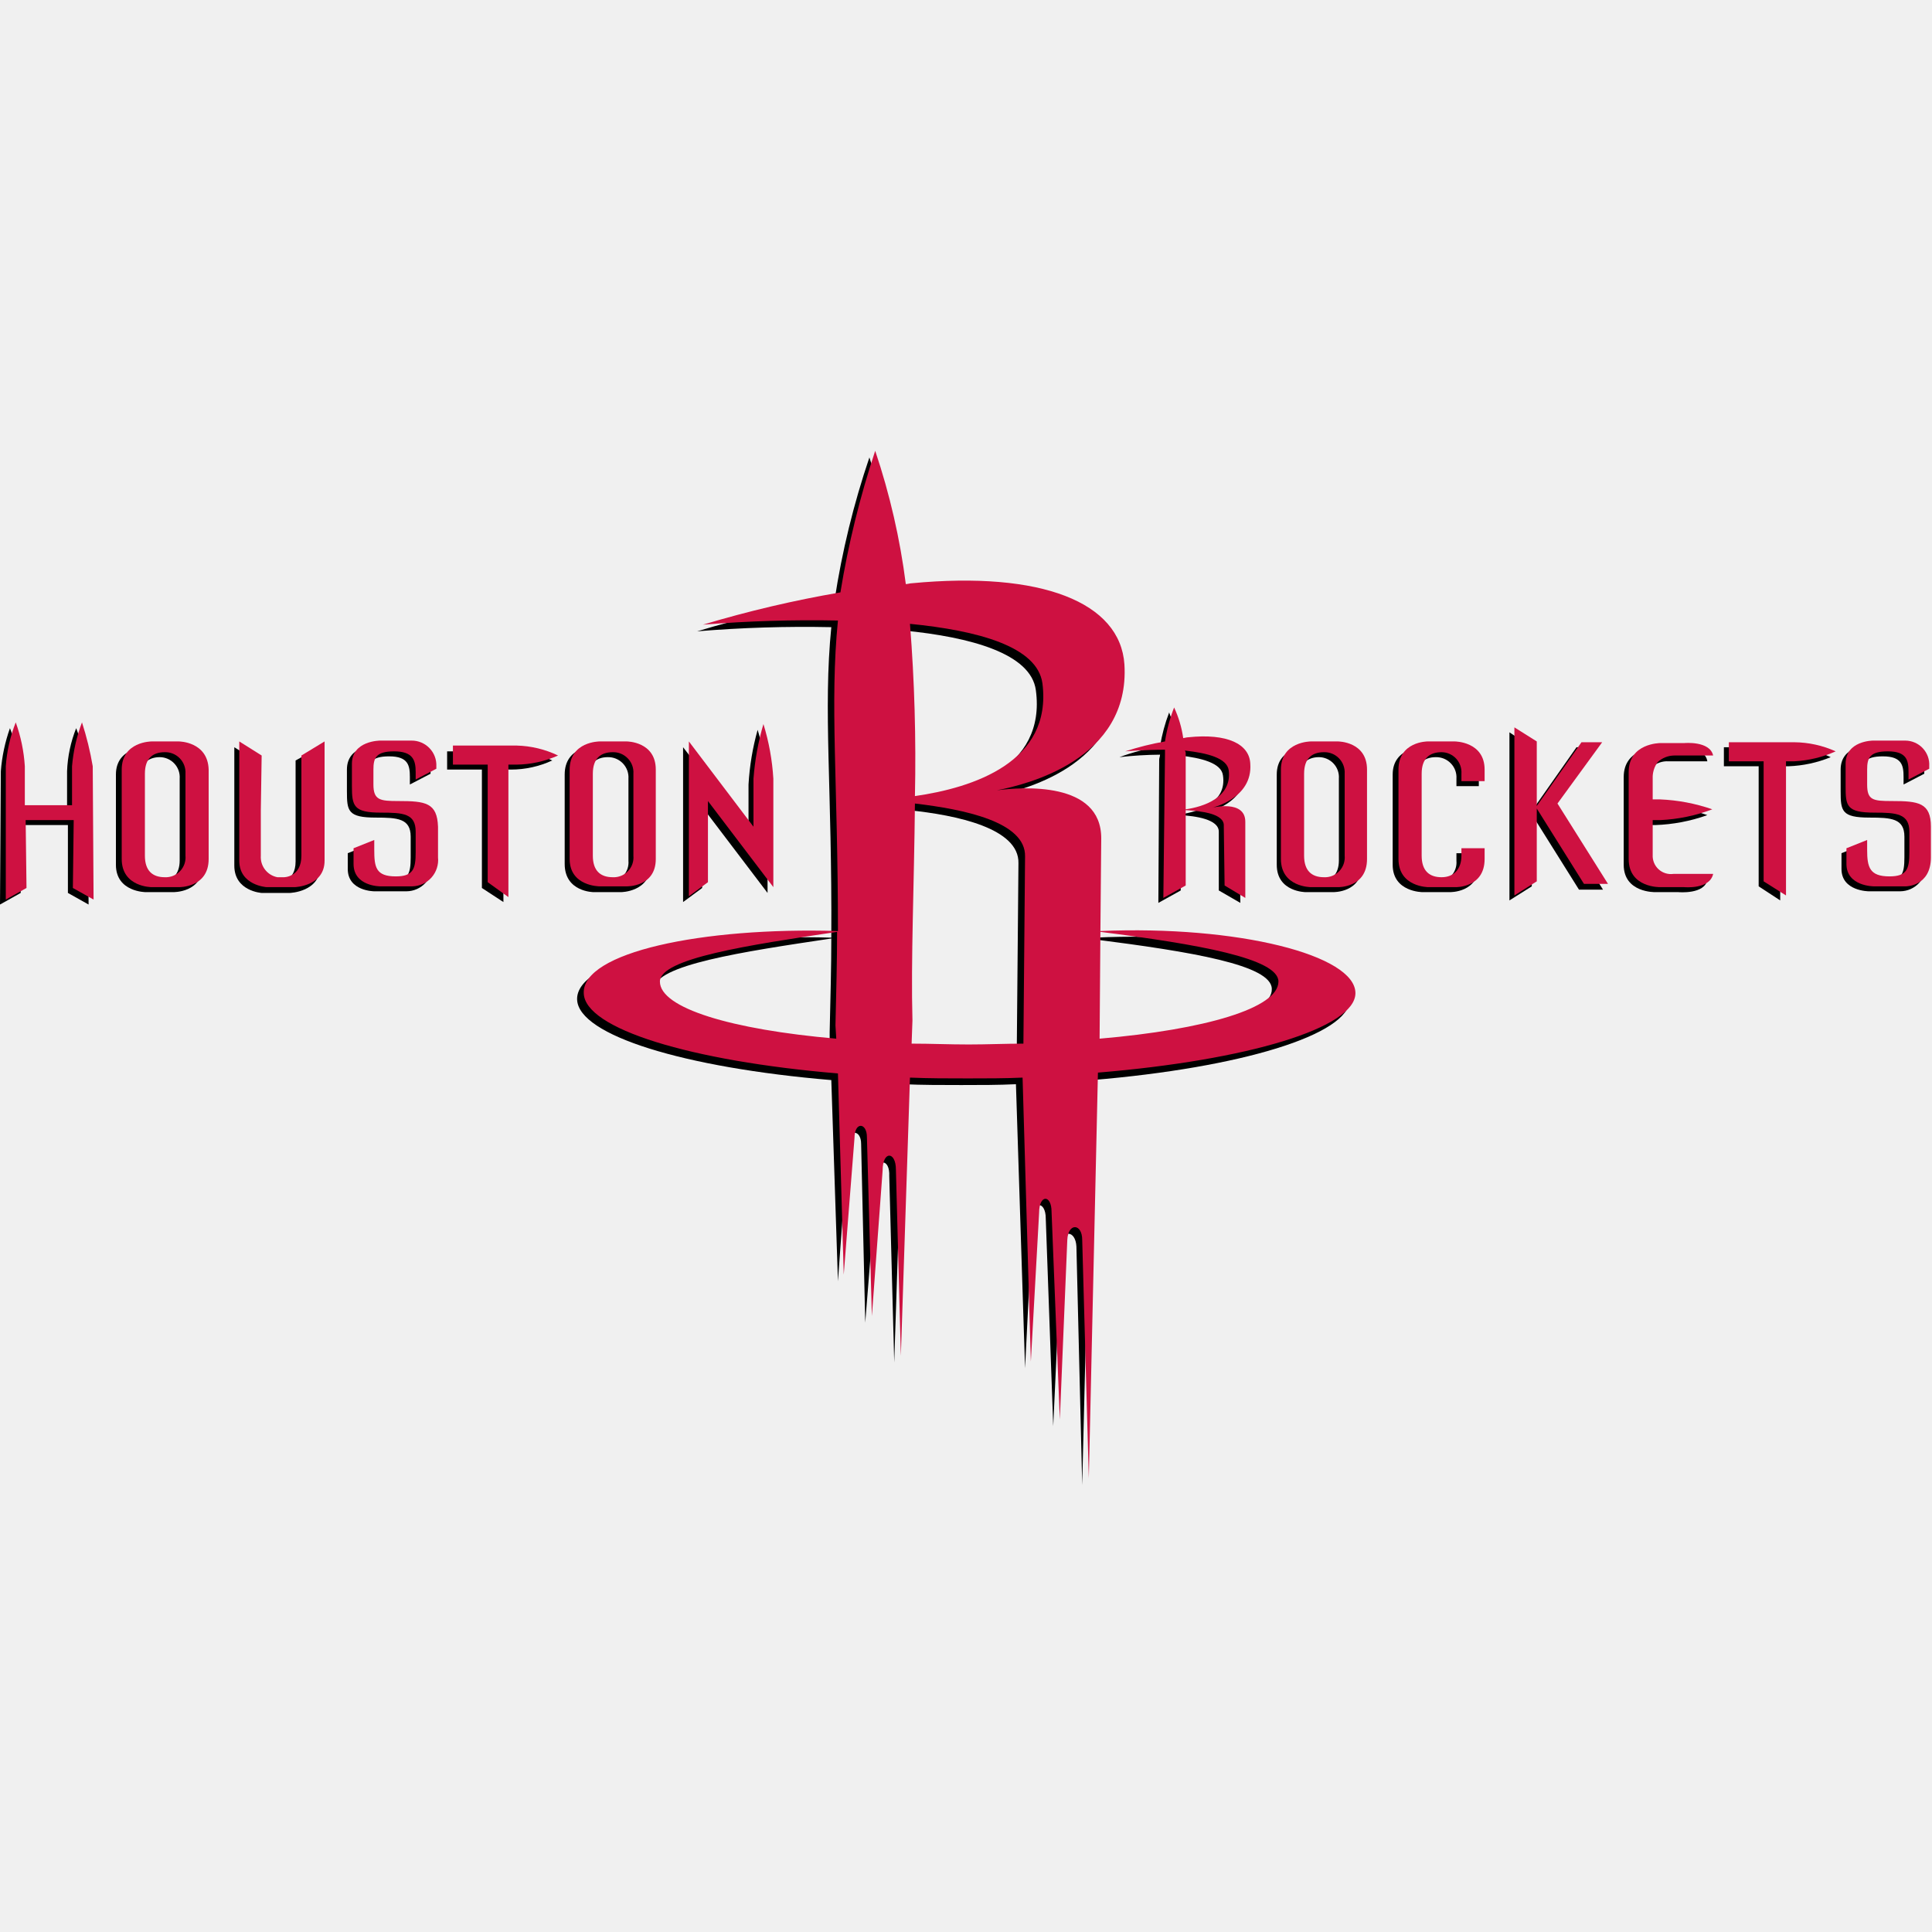
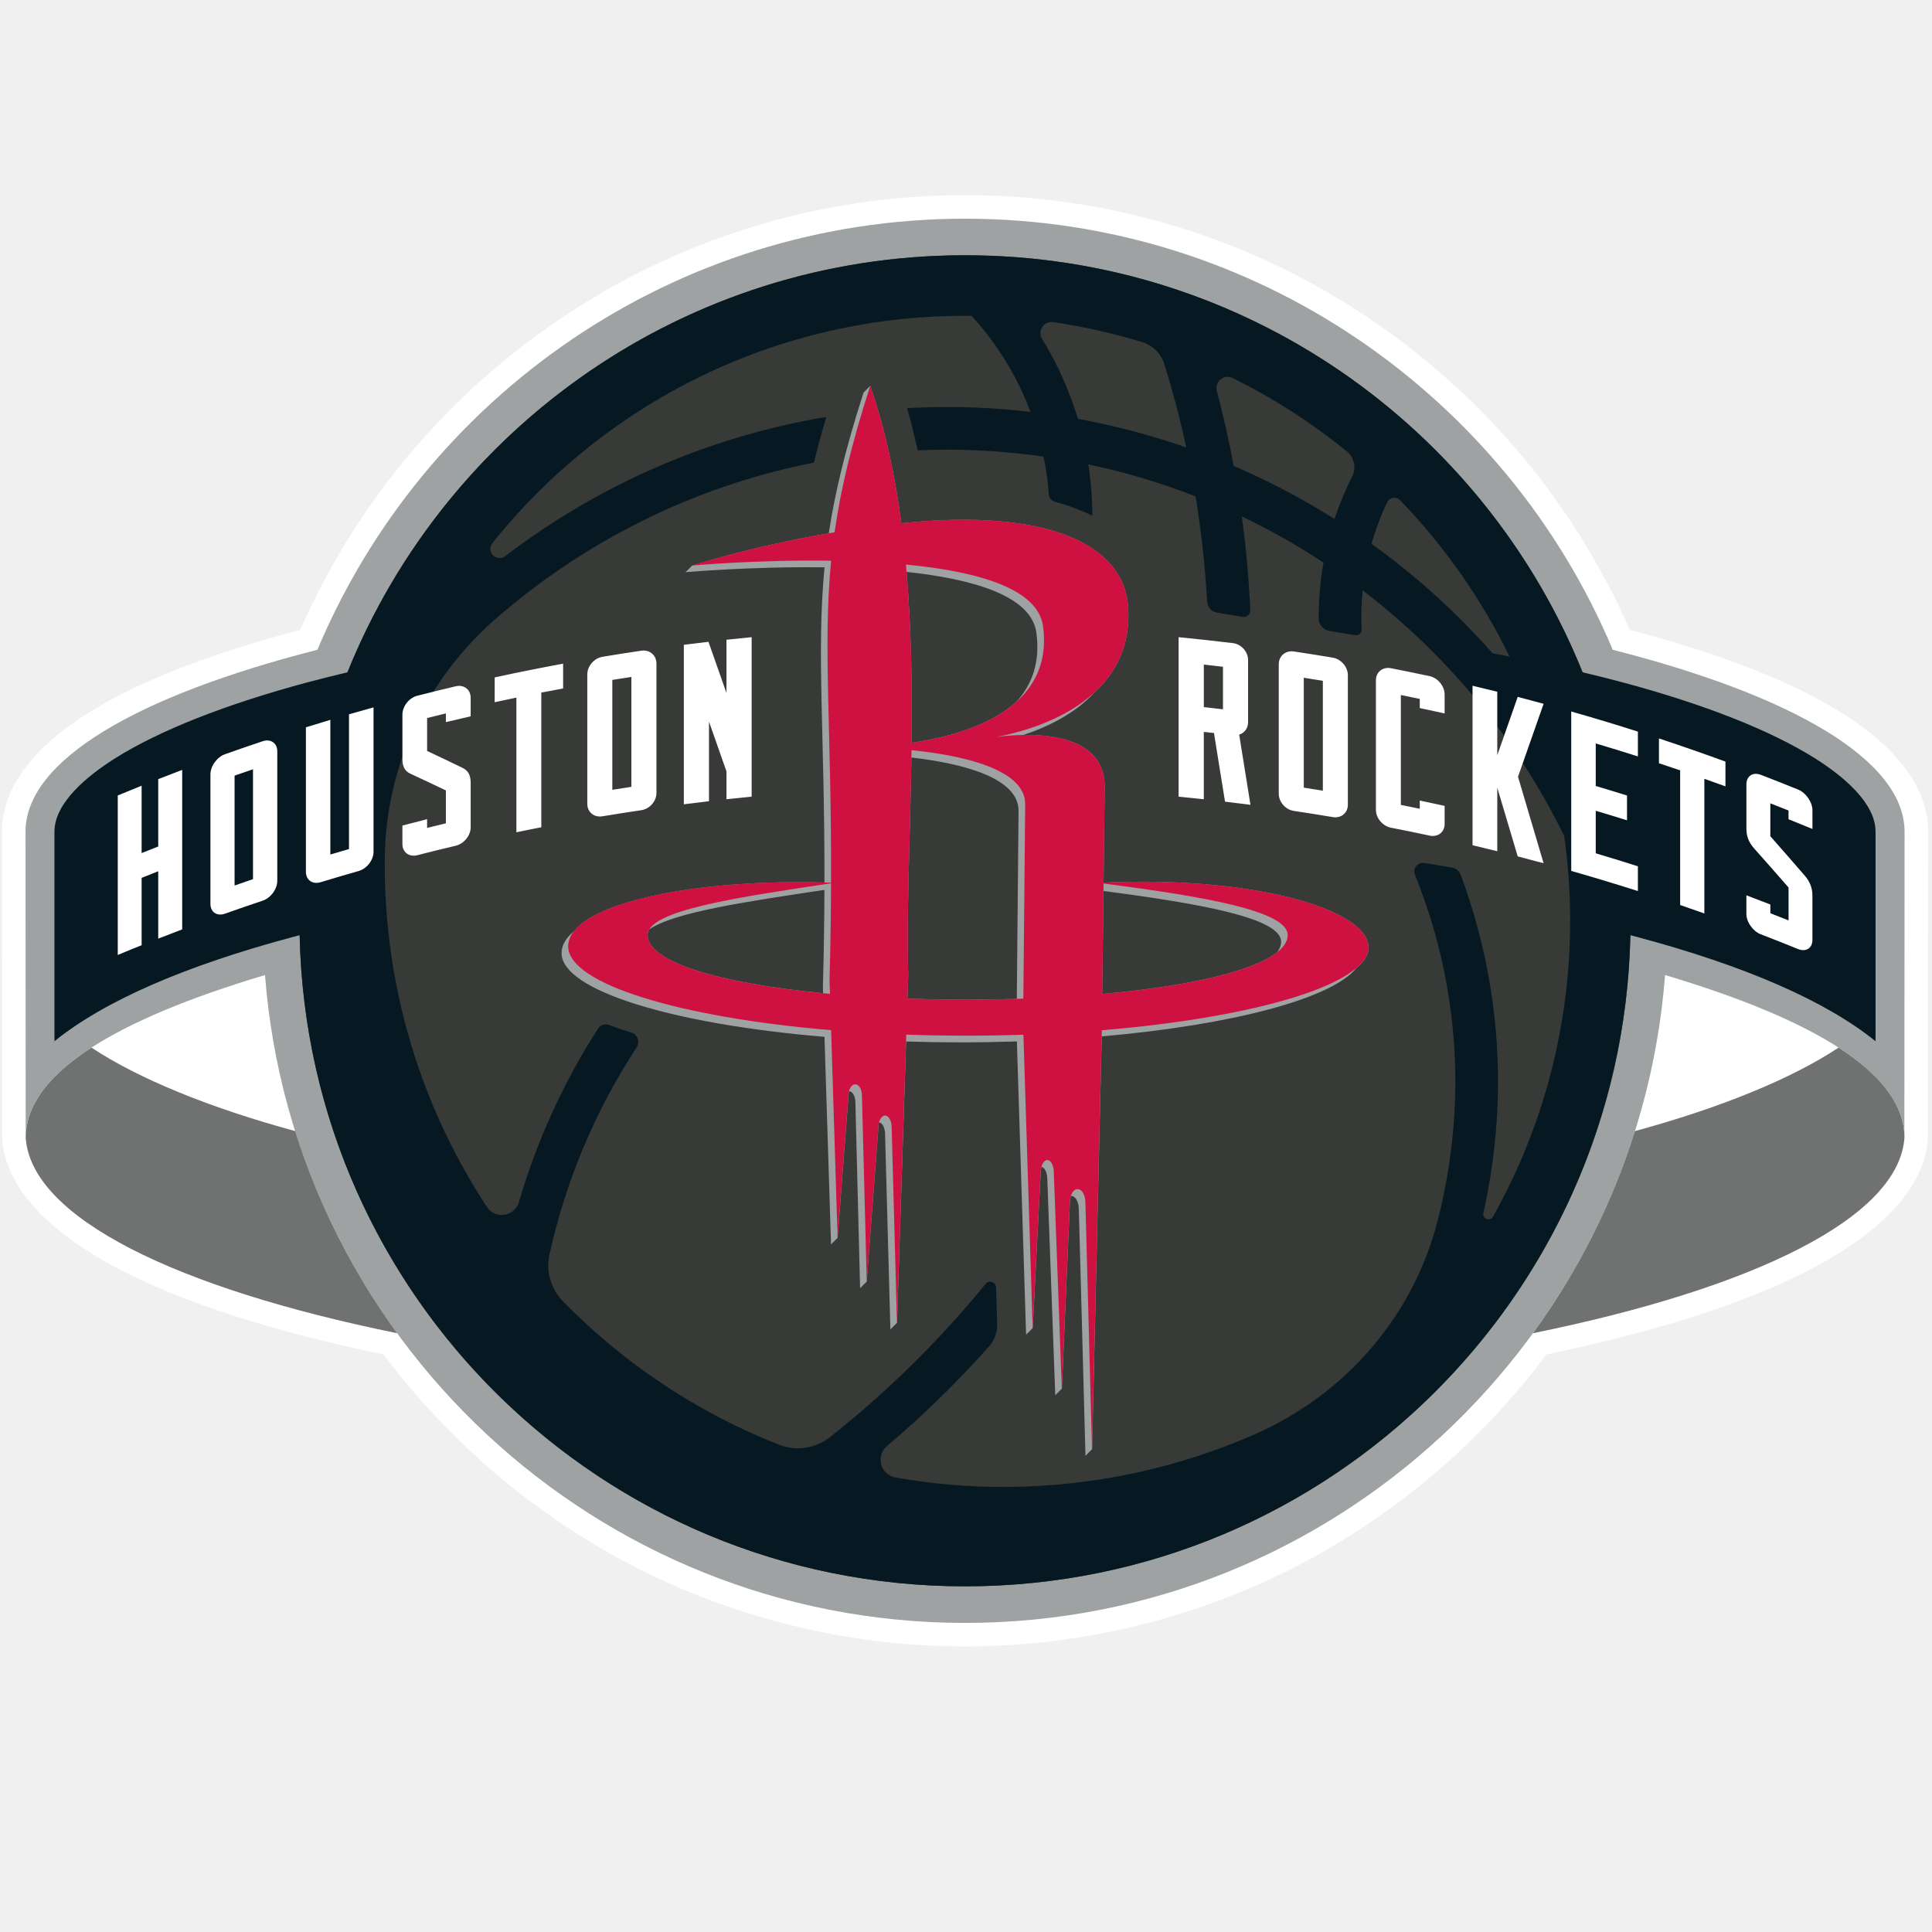
<svg xmlns="http://www.w3.org/2000/svg" width="60px" height="60px" viewBox="0 0 60 60" version="1.1">
  <defs />
  <g id="Page-1" stroke="none" stroke-width="1" fill="none" fill-rule="evenodd">
-     <g id="HOU" transform="translate(0, 14)" fill-rule="nonzero">
-       <path d="M37.98,10.08 C38.109,10.929 37.209,11.211 36.669,11.289 L36.643,9.591 L36.643,9.463 C37.311,9.54 37.929,9.694 37.98,10.08 Z M36.026,9.437 C36.026,9.489 36,9.54 36,9.591 L35.974,14.04 L36.669,13.654 L36.643,11.314 C37.131,11.34 37.851,11.443 37.851,11.829 L37.851,13.654 L38.52,14.04 L38.494,11.7 C38.494,11.006 37.466,11.237 37.466,11.237 C37.466,11.237 38.751,10.954 38.674,9.9 C38.623,9.257 37.954,8.949 36.746,9.077 L36.566,9.077 C36.516,8.751 36.43,8.432 36.309,8.126 C36.179,8.467 36.084,8.82 36.026,9.18 C35.596,9.251 35.174,9.363 34.766,9.514 C35.184,9.466 35.605,9.44 36.026,9.437 L36.026,9.437 Z" id="Shape" fill="#000000" />
-       <path d="M41.58,12.729 C41.58,13.14 41.349,13.397 40.963,13.397 C40.577,13.397 40.346,13.191 40.346,12.729 L40.346,10.183 C40.346,9.72 40.603,9.514 40.963,9.514 C41.135,9.515 41.3,9.588 41.417,9.715 C41.534,9.841 41.593,10.011 41.58,10.183 L41.58,12.729 Z M41.4,9.206 L40.551,9.206 C40.551,9.206 39.651,9.206 39.651,10.054 L39.651,12.857 C39.651,13.706 40.551,13.706 40.551,13.706 L41.4,13.706 C41.4,13.706 42.3,13.731 42.3,12.857 L42.3,10.054 C42.3,9.206 41.4,9.206 41.4,9.206 L41.4,9.206 Z" id="Shape" fill="#000000" />
-       <path d="M45.026,9.206 L44.177,9.206 C44.177,9.206 43.251,9.206 43.251,10.054 L43.251,12.857 C43.251,13.706 44.177,13.706 44.177,13.706 L45.026,13.706 C45.026,13.706 45.926,13.731 45.926,12.857 L45.926,12.497 L45.231,12.497 L45.231,12.729 C45.247,12.906 45.186,13.081 45.062,13.209 C44.939,13.338 44.766,13.406 44.589,13.397 C44.203,13.397 43.971,13.191 43.971,12.729 L43.971,10.183 C43.971,9.72 44.229,9.514 44.589,9.514 C44.765,9.51 44.935,9.58 45.057,9.707 C45.18,9.834 45.243,10.007 45.231,10.183 L45.231,10.414 L45.926,10.414 L45.926,10.054 C45.951,9.206 45.026,9.206 45.026,9.206 Z" id="Shape" fill="#000000" />
-       <path d="M58.603,11.031 C58.011,11.031 57.831,11.006 57.831,10.517 L57.831,10.054 C57.831,9.694 57.909,9.489 58.474,9.489 C59.066,9.489 59.117,9.771 59.117,10.131 L59.117,10.363 L59.76,10.029 L59.76,9.951 C59.774,9.745 59.701,9.542 59.56,9.391 C59.419,9.24 59.221,9.154 59.014,9.154 L58.011,9.154 C58.011,9.154 57.163,9.154 57.163,9.9 L57.163,10.569 C57.163,11.186 57.189,11.391 58.063,11.391 C58.731,11.391 59.143,11.417 59.143,11.983 L59.143,12.626 C59.143,13.14 59.066,13.371 58.5,13.371 C57.909,13.371 57.831,13.089 57.831,12.549 L57.831,12.24 L57.189,12.497 L57.189,12.986 C57.189,13.68 58.037,13.68 58.037,13.68 L59.014,13.68 C59.239,13.678 59.452,13.583 59.604,13.417 C59.755,13.251 59.83,13.029 59.811,12.806 L59.811,11.829 C59.786,11.083 59.426,11.031 58.603,11.031 Z" id="Shape" fill="#000000" />
-       <path d="M51.171,12.703 L51.171,11.623 L51.403,11.623 C51.956,11.605 52.502,11.501 53.023,11.314 C52.501,11.133 51.955,11.029 51.403,11.006 L51.171,11.006 L51.171,10.26 C51.146,10.131 51.274,9.9 51.3,9.823 C51.441,9.697 51.626,9.632 51.814,9.643 L53.023,9.643 C52.946,9.154 52.123,9.231 52.123,9.231 L51.403,9.231 C51.403,9.231 50.426,9.231 50.426,10.131 L50.426,12.857 C50.426,13.731 51.403,13.706 51.403,13.706 L52.123,13.706 C52.123,13.706 52.946,13.783 53.023,13.32 L51.814,13.32 C51.789,13.294 51.171,13.346 51.171,12.703 Z" id="Shape" fill="#000000" />
-       <path d="M53.537,9.206 L53.537,9.797 L54.617,9.797 L54.617,13.526 L55.286,13.963 L55.286,9.797 L55.543,9.797 C55.993,9.781 56.437,9.686 56.854,9.514 C56.443,9.322 55.997,9.217 55.543,9.206 L53.537,9.206 Z" id="Shape" fill="#000000" />
-       <polygon id="Shape" fill="#000000" points="49.603 9.206 48.96 9.206 47.571 11.186 47.571 9.206 46.877 8.743 46.877 13.963 47.571 13.526 47.571 11.289 49.037 13.629 49.783 13.629 48.214 11.134" />
-       <path d="M5.58,12.729 C5.58,13.14 5.349,13.397 4.963,13.397 C4.577,13.397 4.346,13.191 4.346,12.729 L4.346,10.183 C4.346,9.72 4.603,9.514 4.963,9.514 C5.135,9.515 5.3,9.588 5.417,9.715 C5.534,9.841 5.593,10.011 5.58,10.183 L5.58,12.729 Z M5.374,9.206 L4.526,9.206 C4.526,9.206 3.6,9.206 3.6,10.054 L3.6,12.857 C3.6,13.706 4.526,13.706 4.526,13.706 L5.374,13.706 C5.374,13.706 6.3,13.731 6.3,12.857 L6.3,10.054 C6.3,9.206 5.374,9.206 5.374,9.206 L5.374,9.206 Z" id="Shape" fill="#000000" />
-       <path d="M9.18,9.617 L9.18,12.754 C9.18,13.397 8.666,13.397 8.666,13.397 L8.46,13.397 C8.31,13.377 8.174,13.298 8.082,13.177 C7.99,13.057 7.95,12.904 7.971,12.754 L7.971,9.643 L7.277,9.206 L7.277,12.883 C7.277,13.68 8.126,13.731 8.126,13.731 L9,13.731 C9,13.731 9.951,13.706 9.951,12.883 L9.951,11.211 C9.951,11.211 9.926,9.231 9.926,9.206 L9.18,9.617 Z" id="Shape" fill="#000000" />
-       <path d="M21.214,14.014 L21.806,13.577 L21.806,11.057 L23.837,13.731 L23.837,10.363 C23.803,9.787 23.699,9.217 23.529,8.666 C23.374,9.22 23.279,9.789 23.246,10.363 L23.246,11.854 L21.214,9.206 L21.214,14.014 Z" id="Shape" fill="#000000" />
-       <path d="M12.214,11.031 C11.623,11.031 11.443,11.006 11.443,10.517 L11.443,10.054 C11.443,9.694 11.52,9.489 12.086,9.489 C12.677,9.489 12.729,9.771 12.729,10.131 L12.729,10.363 L13.371,10.029 L13.371,9.951 C13.385,9.745 13.313,9.542 13.172,9.391 C13.03,9.24 12.833,9.154 12.626,9.154 L11.623,9.154 C11.623,9.154 10.774,9.154 10.774,9.9 L10.774,10.569 C10.774,11.186 10.8,11.391 11.674,11.391 C12.343,11.391 12.754,11.417 12.754,11.983 L12.754,12.626 C12.754,13.14 12.677,13.371 12.137,13.371 C11.52,13.371 11.443,13.089 11.443,12.549 L11.443,12.24 L10.8,12.497 L10.8,12.986 C10.8,13.68 11.623,13.68 11.623,13.68 L12.626,13.68 C12.85,13.678 13.064,13.583 13.215,13.417 C13.366,13.251 13.442,13.029 13.423,12.806 L13.423,11.829 C13.423,11.083 13.037,11.031 12.214,11.031 Z" id="Shape" fill="#000000" />
-       <path d="M13.886,9.334 L13.886,9.9 L14.966,9.9 L14.966,13.577 L15.634,14.014 L15.634,9.9 L15.866,9.9 C16.31,9.9 16.748,9.803 17.151,9.617 C16.753,9.419 16.311,9.322 15.866,9.334 L13.886,9.334 Z" id="Shape" fill="#000000" />
-       <path d="M18.257,12.729 L18.257,10.183 C18.257,9.72 18.514,9.514 18.874,9.514 C19.051,9.51 19.221,9.58 19.343,9.707 C19.465,9.834 19.529,10.007 19.517,10.183 L19.517,12.729 C19.533,12.906 19.471,13.081 19.348,13.209 C19.225,13.338 19.052,13.406 18.874,13.397 C18.489,13.397 18.257,13.217 18.257,12.729 Z M19.286,13.706 C19.286,13.706 20.211,13.706 20.211,12.831 L20.211,10.054 C20.211,9.18 19.286,9.18 19.286,9.18 L18.437,9.18 C18.437,9.18 17.537,9.18 17.537,10.054 L17.537,12.831 C17.537,13.706 18.437,13.706 18.437,13.706 L19.286,13.706 Z" id="Shape" fill="#000000" />
-       <path d="M2.366,8.614 C2.196,9.041 2.1,9.493 2.083,9.951 L2.083,11.16 L0.617,11.16 L0.617,9.951 C0.582,9.493 0.478,9.042 0.309,8.614 C0.156,9.046 0.061,9.495 0.026,9.951 L0,14.091 L0.643,13.731 L0.643,11.623 L2.109,11.623 L2.109,13.731 L2.751,14.091 L2.726,9.951 C2.651,9.495 2.53,9.047 2.366,8.614 L2.366,8.614 Z" id="Shape" fill="#000000" />
-       <path d="M33.943,18.463 L33.969,15.171 C37.003,15.557 39.497,15.969 39.497,16.714 C39.523,17.511 37.234,18.154 33.943,18.463 Z M28.106,18.591 L28.131,17.897 C28.08,16.02 28.183,13.654 28.209,11.16 C29.726,11.314 31.654,11.726 31.629,12.806 L31.577,18.617 C31.011,18.643 30.446,18.643 29.88,18.643 C29.263,18.643 28.671,18.617 28.106,18.591 L28.106,18.591 Z M20.314,16.714 C20.314,15.969 23.066,15.557 25.817,15.146 C25.817,16.02 25.791,16.997 25.766,18.051 L25.766,18.463 C22.5,18.154 20.314,17.511 20.314,16.714 Z M32.169,7.431 C32.503,9.874 30.009,10.671 28.234,10.929 C28.264,9.144 28.204,7.359 28.054,5.58 C30.163,5.786 32.014,6.3 32.169,7.431 Z M33.994,15.12 L34.02,12.24 C34.02,10.466 31.551,10.646 30.754,10.749 C31.706,10.569 34.92,9.797 34.714,6.84 C34.586,4.911 32.143,3.934 28.131,4.32 C28.054,4.32 28.003,4.346 27.926,4.346 C27.754,2.939 27.444,1.552 27,0.206 C26.511,1.645 26.15,3.125 25.92,4.629 C24.477,4.857 23.05,5.183 21.651,5.606 C23.037,5.491 24.427,5.448 25.817,5.477 C25.56,8.049 25.843,10.466 25.817,15.12 C21.574,14.991 17.871,15.814 17.923,17.049 C17.974,18.154 21.24,19.157 25.817,19.543 L26.023,25.791 L26.331,21.549 C26.357,21.034 26.743,21.086 26.743,21.523 L26.871,27.077 L27.231,22.551 C27.231,21.934 27.643,21.986 27.617,22.526 L27.771,28.311 L28.054,19.671 C28.646,19.697 29.237,19.697 29.854,19.697 C30.446,19.697 31.011,19.697 31.551,19.671 L31.834,28.491 L32.066,23.863 C32.066,23.271 32.477,23.297 32.477,23.837 L32.709,30.291 L32.966,24.711 C32.966,24.171 33.403,24.197 33.429,24.711 L33.609,32.117 L33.917,19.543 C38.546,19.157 41.914,18.129 41.914,17.049 C41.889,15.84 38.263,14.914 33.994,15.12 L33.994,15.12 Z" id="Shape" fill="#000000" />
-       <path d="M38.16,9.926 C38.263,10.774 37.363,11.057 36.823,11.134 L36.823,9.411 C36.827,9.375 36.818,9.339 36.797,9.309 C37.491,9.386 38.109,9.54 38.16,9.926 Z M36.18,9.283 L36.18,9.411 L36.129,13.886 L36.823,13.5 L36.823,11.16 C37.286,11.186 38.031,11.263 38.006,11.649 L38.031,13.5 L38.674,13.886 L38.674,11.52 C38.674,10.826 37.646,11.083 37.646,11.083 C37.646,11.083 38.906,10.8 38.829,9.72 C38.803,9.103 38.109,8.769 36.9,8.897 C36.849,8.897 36.771,8.923 36.746,8.923 C36.699,8.593 36.604,8.273 36.463,7.971 C36.33,8.311 36.235,8.665 36.18,9.026 C35.762,9.099 35.349,9.202 34.946,9.334 C34.946,9.334 35.537,9.283 36.18,9.283 Z" id="Shape" fill="#CE1141" />
-       <path d="M41.76,12.574 C41.776,12.751 41.714,12.927 41.591,13.055 C41.468,13.183 41.295,13.252 41.117,13.243 C40.731,13.243 40.5,13.037 40.5,12.574 L40.5,10.029 C40.5,9.54 40.757,9.36 41.117,9.36 C41.294,9.355 41.464,9.425 41.586,9.553 C41.708,9.68 41.771,9.852 41.76,10.029 L41.76,12.574 Z M41.554,9.026 L40.706,9.026 C40.706,9.026 39.78,9.026 39.78,9.9 L39.78,12.677 C39.78,13.551 40.706,13.551 40.706,13.551 L41.554,13.551 C41.554,13.551 42.454,13.577 42.454,12.677 L42.454,9.9 C42.454,9.026 41.554,9.026 41.554,9.026 Z" id="Shape" fill="#CE1141" />
-       <path d="M45.18,9.026 L44.331,9.026 C44.331,9.026 43.431,9.026 43.431,9.9 L43.431,12.677 C43.431,13.551 44.357,13.551 44.357,13.551 L45.206,13.551 C45.206,13.551 46.106,13.577 46.106,12.677 L46.106,12.343 L45.386,12.343 L45.386,12.574 C45.386,12.986 45.154,13.243 44.769,13.243 C44.383,13.243 44.151,13.037 44.151,12.574 L44.151,10.029 C44.151,9.54 44.409,9.36 44.769,9.36 C44.941,9.361 45.105,9.434 45.222,9.56 C45.339,9.687 45.398,9.857 45.386,10.029 L45.386,10.26 L46.106,10.26 L46.106,9.9 C46.106,9.026 45.18,9.026 45.18,9.026 Z" id="Shape" fill="#CE1141" />
-       <path d="M58.757,10.877 C58.166,10.877 57.986,10.851 57.986,10.363 L57.986,9.9 C57.986,9.54 58.063,9.334 58.629,9.334 C59.22,9.334 59.271,9.617 59.271,9.977 L59.271,10.209 L59.914,9.874 L59.914,9.797 C59.928,9.591 59.856,9.388 59.714,9.237 C59.573,9.086 59.375,9 59.169,9 L58.166,9 C58.166,9 57.317,9 57.317,9.72 L57.317,10.414 C57.317,11.031 57.343,11.237 58.217,11.237 C58.886,11.237 59.297,11.263 59.297,11.829 L59.297,12.471 C59.297,12.986 59.22,13.217 58.68,13.217 C58.063,13.217 57.986,12.934 57.986,12.394 L57.986,12.086 L57.343,12.343 L57.343,12.831 C57.343,13.526 58.191,13.526 58.191,13.526 L59.194,13.526 C59.194,13.526 59.966,13.526 59.966,12.626 L59.966,11.674 C59.966,10.929 59.58,10.877 58.757,10.877 Z" id="Shape" fill="#CE1141" />
-       <path d="M51.326,12.549 L51.326,11.469 L51.557,11.469 C52.112,11.444 52.658,11.331 53.177,11.134 C52.655,10.953 52.109,10.849 51.557,10.826 L51.326,10.826 L51.326,10.106 C51.334,9.948 51.387,9.796 51.48,9.669 C51.62,9.538 51.803,9.465 51.994,9.463 L53.203,9.463 C53.1,9 52.303,9.077 52.303,9.077 L51.557,9.077 C51.557,9.077 50.58,9.077 50.58,9.977 L50.58,12.677 C50.58,13.577 51.557,13.551 51.557,13.551 L52.303,13.551 C52.303,13.551 53.1,13.629 53.203,13.14 L51.969,13.14 C51.801,13.163 51.632,13.11 51.508,12.996 C51.383,12.881 51.317,12.717 51.326,12.549 Z" id="Shape" fill="#CE1141" />
-       <path d="M53.691,9.051 L53.691,9.643 L54.771,9.643 L54.771,13.371 L55.466,13.809 L55.466,9.643 L55.723,9.643 C56.167,9.62 56.602,9.515 57.009,9.334 C56.605,9.151 56.167,9.055 55.723,9.051 L53.691,9.051 Z" id="Shape" fill="#CE1141" />
-       <polygon id="Shape" fill="#CE1141" points="49.757 9.051 49.114 9.051 47.726 11.031 47.726 9.026 47.031 8.589 47.031 13.809 47.726 13.371 47.726 11.109 49.191 13.449 49.937 13.449 48.369 10.954" />
-       <path d="M5.76,12.574 C5.776,12.751 5.714,12.927 5.591,13.055 C5.468,13.183 5.295,13.252 5.117,13.243 C4.731,13.243 4.5,13.037 4.5,12.574 L4.5,10.029 C4.5,9.54 4.757,9.36 5.117,9.36 C5.294,9.355 5.464,9.425 5.586,9.553 C5.708,9.68 5.771,9.852 5.76,10.029 L5.76,12.574 Z M5.554,9.026 L4.706,9.026 C4.706,9.026 3.78,9.026 3.78,9.9 L3.78,12.677 C3.78,13.551 4.706,13.551 4.706,13.551 L5.554,13.551 C5.554,13.551 6.48,13.577 6.48,12.677 L6.48,9.9 C6.454,9.026 5.554,9.026 5.554,9.026 Z" id="Shape" fill="#CE1141" />
-       <path d="M9.36,9.463 L9.36,12.574 C9.36,13.243 8.82,13.243 8.82,13.243 L8.614,13.243 C8.298,13.182 8.078,12.895 8.1,12.574 L8.1,11.16 L8.126,9.463 L7.431,9.026 L7.431,12.729 C7.431,13.5 8.28,13.551 8.28,13.551 L9.154,13.551 C9.154,13.551 10.08,13.526 10.08,12.729 L10.08,9.026 L9.36,9.463 Z" id="Shape" fill="#CE1141" />
-       <path d="M21.394,13.834 L21.986,13.397 L21.986,10.877 L24.017,13.551 L24.017,10.183 C23.983,9.607 23.879,9.037 23.709,8.486 C23.546,9.039 23.443,9.608 23.4,10.183 L23.4,11.674 L21.394,9.026 L21.394,13.834 Z" id="Shape" fill="#CE1141" />
-       <path d="M12.369,10.877 C11.803,10.877 11.597,10.851 11.597,10.363 L11.597,9.9 C11.597,9.54 11.674,9.334 12.24,9.334 C12.831,9.334 12.909,9.617 12.909,9.977 L12.909,10.209 L13.551,9.874 L13.551,9.797 C13.561,9.588 13.483,9.383 13.337,9.233 C13.191,9.082 12.99,8.998 12.78,9 L11.803,9 C11.803,9 10.929,9 10.929,9.72 L10.929,10.414 C10.929,11.031 10.98,11.237 11.829,11.237 C12.523,11.237 12.909,11.263 12.909,11.829 L12.909,12.471 C12.909,12.986 12.831,13.217 12.291,13.217 C11.674,13.217 11.623,12.934 11.623,12.394 L11.623,12.086 L10.98,12.343 L10.98,12.831 C10.98,13.526 11.803,13.526 11.803,13.526 L12.806,13.526 C13.034,13.521 13.25,13.422 13.402,13.251 C13.553,13.08 13.626,12.853 13.603,12.626 L13.603,11.674 C13.577,10.929 13.217,10.877 12.369,10.877 Z" id="Shape" fill="#CE1141" />
-       <path d="M14.066,9.154 L14.066,9.746 L15.146,9.746 L15.146,13.397 L15.789,13.86 L15.789,9.746 L16.046,9.746 C16.489,9.74 16.927,9.643 17.331,9.463 C16.929,9.27 16.491,9.165 16.046,9.154 L14.066,9.154 Z" id="Shape" fill="#CE1141" />
-       <path d="M18.411,12.574 L18.411,10.029 C18.411,9.54 18.669,9.36 19.029,9.36 C19.205,9.355 19.375,9.425 19.497,9.553 C19.62,9.68 19.683,9.852 19.671,10.029 L19.671,12.574 C19.687,12.751 19.626,12.927 19.502,13.055 C19.379,13.183 19.206,13.252 19.029,13.243 C18.643,13.243 18.411,13.037 18.411,12.574 Z M19.466,13.526 C19.466,13.526 20.366,13.551 20.366,12.677 L20.366,9.9 C20.366,9.026 19.466,9.026 19.466,9.026 L18.617,9.026 C18.617,9.026 17.691,9.026 17.691,9.9 L17.691,12.677 C17.691,13.526 18.617,13.526 18.617,13.526 L19.466,13.526 Z" id="Shape" fill="#CE1141" />
-       <path d="M2.546,8.434 C2.379,8.872 2.276,9.331 2.237,9.797 L2.237,11.006 L0.771,11.006 L0.771,9.797 C0.742,9.332 0.647,8.873 0.489,8.434 C0.316,8.87 0.212,9.33 0.18,9.797 L0.18,13.937 L0.823,13.577 L0.797,11.469 L2.289,11.469 L2.263,13.577 L2.906,13.937 L2.88,9.797 C2.802,9.335 2.69,8.88 2.546,8.434 L2.546,8.434 Z" id="Shape" fill="#CE1141" />
-       <path d="M34.149,18.257 L34.174,14.94 C37.209,15.326 39.703,15.763 39.703,16.483 C39.703,17.306 37.44,17.974 34.149,18.257 Z M31.783,18.411 C31.243,18.411 30.651,18.437 30.086,18.437 C29.469,18.437 28.903,18.411 28.311,18.411 L28.337,17.691 C28.286,15.84 28.389,13.474 28.414,10.954 C29.931,11.134 31.86,11.52 31.834,12.6 L31.783,18.411 Z M28.26,5.374 C30.343,5.58 32.22,6.069 32.374,7.226 C32.683,9.669 30.214,10.466 28.414,10.723 C28.452,8.939 28.401,7.153 28.26,5.374 Z M25.971,18.257 C22.706,17.974 20.494,17.306 20.494,16.483 C20.494,15.763 23.246,15.351 25.997,14.94 C25.997,15.814 25.971,16.791 25.946,17.846 L25.971,18.257 Z M34.174,14.914 L34.2,12.034 C34.2,10.26 31.757,10.44 30.96,10.543 C31.886,10.363 35.1,9.591 34.92,6.634 C34.791,4.706 32.349,3.729 28.311,4.114 C28.26,4.114 28.183,4.14 28.131,4.14 C27.951,2.732 27.633,1.345 27.18,0 C26.704,1.435 26.342,2.905 26.1,4.397 C24.658,4.644 23.233,4.979 21.831,5.4 C23.225,5.286 24.624,5.243 26.023,5.271 C25.766,7.843 26.023,10.26 26.023,14.914 C21.78,14.786 18.077,15.583 18.129,16.843 C18.154,17.949 21.446,18.951 26.023,19.337 L26.203,25.586 L26.537,21.343 C26.537,20.829 26.923,20.854 26.923,21.317 L27.077,26.871 L27.411,22.346 C27.411,21.729 27.823,21.754 27.823,22.32 L27.977,28.106 L28.26,19.466 C28.851,19.491 29.443,19.491 30.06,19.491 C30.626,19.491 31.217,19.491 31.757,19.466 L32.014,28.286 L32.271,23.657 C32.271,23.091 32.657,23.091 32.657,23.631 L32.914,30.086 L33.146,24.506 C33.171,23.966 33.609,23.991 33.609,24.506 L33.814,31.911 L34.097,19.337 L34.097,19.311 C38.751,18.926 42.094,17.923 42.094,16.843 C42.094,15.66 38.443,14.734 34.174,14.914 L34.174,14.914 Z" id="Shape" fill="#CE1141" />
+     <g id="HOU" transform="translate(0, 6)" fill-rule="nonzero">
+       <path d="M50.614,13.561 C48.903,9.662 46.13,6.336 42.591,3.934 C38.855,1.4 34.491,0.06 29.97,0.06 C25.449,0.06 21.085,1.4 17.35,3.934 C13.81,6.335 11.037,9.662 9.326,13.561 C1.671,15.571 0.06,18.078 0.06,19.831 L0.068,29.379 C0.175,30.981 1.858,33.974 11.913,36.063 C13.942,38.776 16.594,41.033 19.587,42.594 C22.771,44.254 26.361,45.132 29.97,45.132 C33.579,45.132 37.169,44.254 40.354,42.594 C43.346,41.034 45.998,38.776 48.027,36.063 C58.083,33.974 59.766,30.98 59.873,29.364 L59.88,19.83 C59.88,18.078 58.27,15.571 50.614,13.561 L50.614,13.561 Z" id="path4" fill="#FFFFFF" />
+       <g id="g26" transform="translate(0.744226, 0.763958)">
+         <path d="M49.341,13.416 C46.041,5.56 38.267,0.028 29.227,0.028 C20.186,0.028 12.413,5.559 9.113,13.416 C3.529,14.837 0.048,16.843 0.048,19.067 L0.054,28.566 C0.054,26.567 2.861,24.897 7.486,23.517 C8.349,34.756 17.77,43.637 29.226,43.637 C40.682,43.637 50.103,34.756 50.966,23.517 C55.591,24.897 58.398,26.568 58.398,28.566 L58.404,19.067 C58.405,16.843 54.925,14.837 49.341,13.416 L49.341,13.416 Z" id="path6" fill="#9EA2A2" />
+         <path d="M58.379,28.295 C58.375,28.261 58.372,28.227 58.366,28.194 C58.358,28.155 58.349,28.117 58.34,28.079 C58.334,28.056 58.33,28.034 58.324,28.011 C58.312,27.964 58.296,27.918 58.28,27.872 C58.276,27.858 58.272,27.844 58.267,27.83 C58.247,27.776 58.225,27.721 58.201,27.667 C58.199,27.662 58.197,27.657 58.195,27.652 C57.895,26.986 57.267,26.359 56.355,25.771 C54.905,26.731 52.703,27.636 50.03,28.363 L50.03,28.364 L50.03,28.364 C49.672,29.501 49.224,30.599 48.692,31.648 L48.692,31.649 L48.692,31.649 C48.162,32.697 47.549,33.697 46.863,34.64 L46.863,34.64 C53.745,33.242 58.234,31.045 58.4,28.566 C58.4,28.503 58.397,28.441 58.391,28.378 C58.387,28.35 58.383,28.323 58.379,28.295 L58.379,28.295 Z" id="path8" fill="#707271" />
+         <path d="M0.074,28.295 C0.078,28.261 0.081,28.227 0.087,28.194 C0.095,28.155 0.104,28.117 0.113,28.079 C0.118,28.056 0.123,28.034 0.129,28.011 C0.141,27.964 0.157,27.918 0.172,27.872 C0.177,27.858 0.181,27.844 0.186,27.83 C0.206,27.776 0.227,27.721 0.251,27.667 C0.253,27.662 0.255,27.657 0.258,27.652 C0.558,26.986 1.186,26.359 2.098,25.771 C3.548,26.731 5.749,27.636 8.423,28.363 L8.423,28.364 L8.423,28.364 C8.781,29.501 9.229,30.599 9.76,31.648 C9.76,31.648 9.76,31.648 9.76,31.649 L9.76,31.649 C10.291,32.697 10.904,33.697 11.59,34.64 L11.59,34.64 C4.708,33.242 0.219,31.045 0.054,28.567 C0.054,28.504 0.057,28.442 0.062,28.379 C0.064,28.35 0.07,28.323 0.074,28.295 Z" id="path10" fill="#707271" />
+         <circle id="circle12" fill="#373A36" cx="29.226" cy="21.832" r="20.669" />
+         <g id="g16" transform="translate(0.934696, 1.142406)" fill="#061922">
+           <path d="M54.696,15.65 C53.323,14.782 51.247,13.962 48.691,13.279 C48.294,13.173 47.886,13.07 47.469,12.972 C44.411,5.38 36.978,0.021 28.291,0.021 C19.605,0.021 12.172,5.38 9.113,12.972 C8.697,13.071 8.289,13.173 7.891,13.279 C5.336,13.962 3.259,14.782 1.886,15.65 C1.031,16.19 0.012,17.023 0.012,17.924 L0.012,24.43 C1.558,23.181 4.051,22.092 7.425,21.19 C7.491,21.172 7.56,21.154 7.627,21.137 C7.865,32.345 17.025,41.358 28.29,41.358 C39.555,41.358 48.715,32.345 48.953,21.137 C49.021,21.154 49.089,21.172 49.156,21.19 C52.529,22.091 55.022,23.181 56.568,24.43 L56.568,17.924 C56.569,17.023 55.55,16.19 54.696,15.65 L54.696,15.65 Z M41.398,7.698 C41.471,7.541 41.68,7.504 41.801,7.628 C43.175,9.049 44.325,10.686 45.2,12.482 C45.026,12.449 44.853,12.416 44.677,12.384 C43.554,11.116 42.294,9.972 40.915,8.982 C41.04,8.538 41.202,8.109 41.398,7.698 L41.398,7.698 Z M36.601,3.833 C37.871,4.461 39.06,5.227 40.148,6.113 C40.382,6.303 40.449,6.629 40.313,6.897 C40.099,7.318 39.916,7.756 39.766,8.21 C38.771,7.583 37.725,7.031 36.635,6.563 C36.489,5.78 36.314,5.005 36.111,4.238 C36.034,3.949 36.333,3.7 36.601,3.833 Z M31.025,2.098 C31.97,2.235 32.891,2.443 33.785,2.716 C34.122,2.819 34.382,3.082 34.486,3.418 C34.747,4.261 34.973,5.119 35.162,5.99 C34.076,5.611 32.952,5.312 31.797,5.101 C31.652,4.619 31.471,4.145 31.255,3.68 C31.084,3.312 30.893,2.957 30.683,2.616 C30.531,2.37 30.737,2.056 31.025,2.098 L31.025,2.098 Z M47.083,20.69 C47.083,24.027 46.212,27.161 44.687,29.878 C44.596,30.039 44.349,29.946 44.389,29.765 L44.391,29.754 C45.119,26.497 44.96,23.178 43.967,20.081 C43.88,19.808 43.787,19.535 43.687,19.265 C43.641,19.143 43.532,19.054 43.403,19.034 L42.558,18.895 C42.35,18.861 42.184,19.068 42.264,19.263 C42.343,19.457 42.418,19.653 42.488,19.848 C43.6,22.903 43.824,26.216 43.097,29.466 C43.054,29.654 43.01,29.842 42.962,30.028 C42.196,32.99 40.089,35.407 37.288,36.637 C34.929,37.672 32.325,38.255 29.59,38.272 C28.409,38.279 27.252,38.177 26.129,37.978 C25.667,37.896 25.507,37.31 25.865,37.006 C26.518,36.451 27.152,35.868 27.765,35.256 C28.202,34.818 28.625,34.37 29.034,33.912 C29.207,33.717 29.298,33.462 29.29,33.2 L29.255,32.076 C29.25,31.905 29.037,31.835 28.929,31.967 C27.496,33.725 25.873,35.322 24.092,36.728 C23.644,37.083 23.039,37.167 22.506,36.957 C19.97,35.961 17.697,34.437 15.817,32.522 C15.438,32.136 15.268,31.589 15.384,31.06 C15.888,28.772 16.804,26.587 18.093,24.621 C18.204,24.452 18.124,24.223 17.931,24.163 C17.692,24.089 17.461,24.01 17.241,23.926 C17.113,23.877 16.967,23.922 16.893,24.037 C15.818,25.708 14.993,27.525 14.438,29.423 C14.306,29.877 13.703,29.972 13.443,29.577 C11.706,26.932 10.598,23.835 10.333,20.506 C10.291,19.991 10.269,19.472 10.269,18.946 C10.269,18.888 10.269,18.83 10.27,18.772 C10.292,16.346 11.197,14.019 12.792,12.226 C13.059,11.926 13.343,11.638 13.649,11.37 C16.424,8.931 19.835,7.199 23.599,6.46 C23.71,6.006 23.837,5.535 23.982,5.043 C20.28,5.66 16.879,7.178 14.011,9.363 C13.743,9.567 13.404,9.222 13.613,8.96 C17.096,4.608 22.472,1.838 28.494,1.902 C28.495,1.903 28.496,1.903 28.498,1.904 C29.124,2.59 29.651,3.374 30.055,4.24 C30.153,4.452 30.242,4.668 30.324,4.884 C29.469,4.786 28.601,4.734 27.72,4.734 C27.308,4.734 26.897,4.746 26.491,4.768 C26.612,5.19 26.722,5.626 26.82,6.08 C27.119,6.067 27.418,6.059 27.72,6.059 C28.741,6.059 29.745,6.133 30.729,6.272 C30.81,6.66 30.865,7.053 30.894,7.446 C30.902,7.558 30.98,7.65 31.087,7.679 C31.513,7.793 31.899,7.939 32.245,8.112 C32.244,7.578 32.201,7.044 32.119,6.516 C33.266,6.757 34.379,7.091 35.451,7.509 C35.626,8.579 35.747,9.669 35.809,10.774 C35.819,10.948 35.947,11.093 36.12,11.121 L36.914,11.251 C37.041,11.271 37.156,11.17 37.15,11.041 C37.105,10.063 37.017,9.093 36.887,8.132 C37.768,8.552 38.614,9.032 39.423,9.565 C39.321,10.141 39.272,10.721 39.274,11.296 C39.275,11.428 39.339,11.547 39.441,11.619 C39.489,11.654 39.545,11.679 39.606,11.689 L40.411,11.82 C40.478,11.83 40.538,11.802 40.574,11.753 C40.597,11.723 40.609,11.685 40.607,11.643 C40.589,11.24 40.599,10.834 40.64,10.428 C41.288,10.922 41.907,11.454 42.493,12.018 C44.293,13.748 45.79,15.789 46.899,18.055 C47.019,18.915 47.084,19.793 47.084,20.686 C47.083,20.687 47.083,20.688 47.083,20.69 L47.083,20.69 Z" id="path14" />
+         </g>
+         <g id="g22" transform="translate(16.61682, 5.192755)">
+           <path d="M16.911,15.454 L16.946,12.48 C16.943,11.084 15.492,10.851 14.421,10.868 C15.14,10.631 16.004,10.225 16.63,9.548 C17.287,8.942 17.755,8.088 17.674,6.89 C17.537,4.873 15.015,3.869 10.835,4.274 C10.767,4.28 10.698,4.287 10.631,4.294 C10.434,2.804 10.129,1.361 9.665,0.027 L9.458,0.233 C8.902,1.957 8.57,3.331 8.377,4.606 C5.882,5.036 4.134,5.608 4.134,5.608 L3.929,5.814 C3.929,5.814 5.947,5.631 8.246,5.663 C7.991,8.277 8.251,10.76 8.243,15.452 C4.528,15.347 1.269,15.965 0.472,16.956 C0.21,17.172 0.071,17.409 0.079,17.664 C0.119,18.801 3.497,19.845 8.244,20.243 L8.447,26.691 L8.653,26.484 L8.987,22.112 C8.988,22.04 8.996,21.98 9.009,21.928 C9.109,21.941 9.204,22.069 9.204,22.291 L9.35,28.049 L9.557,27.844 L9.911,23.158 C9.91,23.053 9.921,22.967 9.941,22.898 C10.042,22.916 10.134,23.063 10.127,23.327 L10.291,29.33 L10.497,29.124 L10.78,20.388 C11.325,20.405 11.882,20.415 12.449,20.415 C13.049,20.415 13.64,20.404 14.219,20.386 L14.505,29.494 L14.711,29.288 L14.956,24.521 C14.957,24.426 14.968,24.346 14.985,24.281 C15.079,24.303 15.165,24.442 15.165,24.688 L15.411,31.374 L15.617,31.168 L15.866,25.393 C15.869,25.311 15.88,25.241 15.899,25.183 C16.018,25.182 16.138,25.323 16.143,25.599 L16.349,33.254 L16.555,33.048 L16.855,20.229 C20.911,19.875 23.992,19.056 24.755,18.116 C25.008,17.904 25.144,17.683 25.144,17.459 C25.084,16.209 21.332,15.245 16.911,15.454 L16.911,15.454 Z M8.2,18.888 C4.949,18.574 2.752,17.915 2.752,17.081 C2.752,17.02 2.77,16.962 2.804,16.906 C3.566,16.37 5.902,16.031 8.242,15.68 C8.239,16.597 8.225,17.596 8.195,18.696 L8.2,18.888 Z M14.825,7.694 C14.949,8.614 14.685,9.309 14.21,9.833 C13.362,10.603 12.032,10.953 10.949,11.111 C10.968,9.375 10.943,7.573 10.793,5.804 C12.88,6.028 14.672,6.554 14.825,7.694 L14.825,7.694 Z M14.217,19.065 C13.707,19.079 13.185,19.088 12.653,19.088 C12.025,19.088 11.414,19.077 10.821,19.056 L10.845,18.315 C10.788,16.437 10.906,14.083 10.943,11.568 C12.466,11.745 14.303,12.179 14.271,13.25 L14.217,19.065 Z M22.303,17.616 C21.546,18.213 19.53,18.675 16.87,18.912 L16.909,15.714 C19.954,16.111 22.424,16.557 22.424,17.287 C22.424,17.4 22.383,17.51 22.303,17.616 L22.303,17.616 Z" id="path18" fill="#9EA2A2" />
+           <path d="M25.141,17.457 C25.084,16.209 21.332,15.245 16.911,15.453 L16.946,12.479 C16.941,10.639 14.421,10.819 13.572,10.931 C14.564,10.751 17.879,9.923 17.674,6.888 C17.537,4.871 15.015,3.867 10.835,4.272 C10.767,4.278 10.698,4.285 10.631,4.292 C10.434,2.802 10.129,1.358 9.665,0.025 C9.083,1.828 8.746,3.249 8.557,4.574 C5.965,5.007 4.133,5.606 4.133,5.606 C4.133,5.606 6.151,5.423 8.451,5.456 C8.191,8.109 8.463,10.626 8.448,15.456 C4.053,15.301 0.239,16.157 0.285,17.455 C0.324,18.592 3.702,19.637 8.45,20.036 L8.651,26.482 L8.985,22.11 C8.995,21.568 9.408,21.617 9.408,22.083 L9.556,27.84 L9.91,23.154 C9.905,22.522 10.347,22.552 10.332,23.118 L10.495,29.121 L10.784,20.174 C11.393,20.196 12.017,20.207 12.653,20.207 C13.253,20.207 13.844,20.197 14.422,20.178 L14.709,29.285 L14.954,24.518 C14.957,23.911 15.368,23.942 15.367,24.48 L15.614,31.165 L15.864,25.389 C15.883,24.822 16.336,24.847 16.347,25.389 L16.552,33.045 L16.857,20.046 L16.857,20.038 C21.657,19.642 25.141,18.596 25.141,17.457 M15.031,7.488 C15.371,10.011 12.798,10.84 10.95,11.111 C10.97,9.3 10.942,7.416 10.774,5.576 C12.956,5.785 14.872,6.308 15.031,7.488 M2.752,17.081 C2.752,16.31 5.598,15.903 8.448,15.475 C8.444,16.391 8.431,17.392 8.401,18.49 L8.414,18.909 C5.045,18.604 2.752,17.933 2.752,17.081 M10.821,19.056 L10.845,18.315 C10.786,16.381 10.913,13.94 10.947,11.34 C12.504,11.5 14.511,11.924 14.477,13.043 L14.42,19.057 C13.847,19.076 13.256,19.086 12.653,19.086 C12.025,19.088 11.414,19.077 10.821,19.056 M16.87,18.912 L16.911,15.482 C20.048,15.887 22.629,16.335 22.629,17.082 C22.63,17.936 20.28,18.609 16.87,18.912" id="path20" fill="#CE1141" />
+         </g>
+         <path d="M7.412,16.256 C7.022,16.387 6.631,16.521 6.243,16.659 C5.993,16.748 5.791,17.03 5.791,17.286 L5.791,21.309 C5.791,21.564 5.995,21.699 6.243,21.611 C6.632,21.473 7.022,21.339 7.412,21.208 C7.662,21.124 7.867,20.849 7.867,20.593 L7.867,16.57 C7.868,16.315 7.662,16.172 7.412,16.256 Z M7.113,20.539 C6.922,20.604 6.731,20.67 6.541,20.737 L6.541,17.324 C6.731,17.258 6.922,17.192 7.113,17.127 L7.113,20.539 Z M19.173,13.444 C18.769,13.503 18.366,13.567 17.964,13.634 C17.706,13.677 17.495,13.923 17.495,14.178 L17.495,18.202 C17.495,18.457 17.706,18.63 17.964,18.587 C18.367,18.52 18.77,18.457 19.173,18.397 C19.431,18.358 19.642,18.121 19.642,17.865 L19.642,13.842 C19.642,13.585 19.431,13.406 19.173,13.444 L19.173,13.444 Z M18.864,17.672 C18.667,17.702 18.47,17.733 18.272,17.764 L18.272,14.352 C18.47,14.32 18.667,14.289 18.864,14.259 L18.864,17.672 Z M10.094,15.42 C10.347,15.347 10.602,15.275 10.856,15.204 L10.856,19.692 C10.856,19.947 10.648,20.213 10.396,20.286 C10.001,20.398 9.607,20.514 9.213,20.634 C8.962,20.711 8.756,20.566 8.756,20.311 L8.756,15.823 C9.008,15.744 9.262,15.668 9.515,15.592 L9.515,19.774 C9.708,19.716 9.901,19.66 10.094,19.604 L10.094,15.42 L10.094,15.42 Z M4.17,17.433 C4.418,17.337 4.666,17.241 4.914,17.146 L4.914,22.099 C4.665,22.194 4.417,22.289 4.17,22.386 L4.17,20.294 C3.997,20.362 3.825,20.43 3.654,20.499 L3.654,22.591 C3.406,22.689 3.159,22.79 2.913,22.893 L2.913,17.94 C3.159,17.838 3.406,17.737 3.654,17.638 L3.654,19.729 C3.826,19.661 3.997,19.592 4.17,19.525 L4.17,17.433 Z M14.619,14.274 C15.325,14.12 16.033,13.978 16.744,13.847 L16.744,14.617 C16.518,14.658 16.292,14.701 16.066,14.745 L16.066,18.928 C15.809,18.977 15.55,19.029 15.293,19.083 L15.293,14.901 C15.067,14.948 14.843,14.996 14.618,15.044 C14.619,14.787 14.619,14.53 14.619,14.274 L14.619,14.274 Z M22.599,13.024 L22.599,17.977 C22.338,18.002 22.078,18.029 21.817,18.057 L21.817,17.192 C21.636,16.676 21.454,16.161 21.274,15.647 L21.274,18.119 C21.013,18.149 20.753,18.181 20.493,18.214 L20.493,13.261 C20.747,13.229 21.003,13.198 21.258,13.168 C21.444,13.696 21.631,14.227 21.817,14.757 L21.817,13.104 C22.078,13.076 22.338,13.05 22.599,13.024 L22.599,13.024 Z M13.873,14.905 L13.873,15.482 C13.616,15.541 13.36,15.601 13.103,15.662 L13.103,15.391 C12.908,15.438 12.714,15.486 12.52,15.535 L12.52,16.557 C12.889,16.73 13.259,16.908 13.629,17.087 C13.81,17.176 13.873,17.334 13.873,17.547 L13.873,18.929 C13.873,19.184 13.664,19.441 13.409,19.501 C13.01,19.595 12.612,19.693 12.215,19.795 C11.961,19.859 11.753,19.705 11.753,19.45 L11.753,18.874 C12.009,18.806 12.264,18.741 12.52,18.677 L12.52,18.948 C12.714,18.9 12.909,18.852 13.103,18.805 L13.103,17.783 C12.734,17.606 12.364,17.432 11.995,17.261 C11.816,17.178 11.753,17.021 11.753,16.808 L11.753,15.427 C11.753,15.171 11.961,14.907 12.215,14.843 C12.612,14.741 13.011,14.644 13.409,14.549 C13.663,14.489 13.872,14.65 13.873,14.905 Z M40.647,13.66 C40.244,13.593 39.841,13.528 39.438,13.468 C39.179,13.43 38.969,13.608 38.969,13.864 L38.969,17.887 C38.969,18.142 39.179,18.381 39.438,18.42 C39.841,18.48 40.244,18.544 40.647,18.612 C40.904,18.655 41.115,18.483 41.115,18.228 L41.115,14.204 C41.115,13.949 40.904,13.703 40.647,13.66 Z M40.338,17.791 C40.141,17.759 39.944,17.728 39.746,17.697 L39.746,14.284 C39.944,14.314 40.141,14.347 40.338,14.379 L40.338,17.791 L40.338,17.791 Z M50.776,16.169 C51.467,16.398 52.156,16.637 52.841,16.888 L52.841,17.657 C52.623,17.577 52.405,17.5 52.186,17.422 L52.186,21.604 C51.936,21.516 51.686,21.428 51.434,21.342 L51.434,17.16 C51.215,17.085 50.995,17.011 50.776,16.939 L50.776,16.169 L50.776,16.169 Z M54.8,18.678 L54.8,18.407 C54.612,18.331 54.423,18.258 54.235,18.184 L54.235,19.206 C54.594,19.612 54.951,20.021 55.307,20.433 C55.48,20.635 55.541,20.833 55.542,21.046 L55.542,22.428 C55.542,22.683 55.341,22.809 55.095,22.709 C54.711,22.553 54.326,22.401 53.94,22.252 C53.693,22.156 53.491,21.872 53.491,21.616 L53.491,21.04 C53.74,21.133 53.988,21.229 54.236,21.326 L54.236,21.597 C54.425,21.67 54.613,21.745 54.801,21.82 L54.801,20.798 C54.444,20.389 54.086,19.982 53.727,19.579 C53.553,19.382 53.491,19.186 53.492,18.973 L53.492,17.592 C53.492,17.337 53.694,17.204 53.941,17.299 C54.328,17.448 54.713,17.6 55.096,17.756 C55.342,17.856 55.543,18.148 55.543,18.403 L55.543,18.98 C55.295,18.878 55.047,18.777 54.8,18.678 Z M47.194,15.093 C46.929,15.847 46.664,16.602 46.399,17.359 C46.664,18.254 46.929,19.149 47.194,20.045 C46.926,19.972 46.658,19.902 46.39,19.832 C46.179,19.12 45.967,18.409 45.755,17.699 L45.755,19.671 C45.5,19.608 45.243,19.546 44.987,19.485 L44.987,14.532 C45.243,14.593 45.499,14.655 45.755,14.718 L45.755,16.691 C45.967,16.085 46.178,15.482 46.39,14.878 C46.658,14.95 46.926,15.021 47.194,15.093 L47.194,15.093 Z M44.12,14.801 L44.12,15.392 C43.863,15.335 43.606,15.28 43.348,15.226 L43.348,14.941 C43.152,14.899 42.957,14.86 42.76,14.82 L42.76,18.233 C42.957,18.272 43.152,18.313 43.348,18.353 L43.348,18.097 C43.606,18.151 43.863,18.206 44.12,18.263 L44.12,18.825 C44.12,19.08 43.91,19.242 43.654,19.187 C43.255,19.101 42.854,19.019 42.453,18.941 C42.196,18.891 41.986,18.642 41.986,18.387 L41.986,14.363 C41.986,14.108 42.196,13.938 42.453,13.988 C42.854,14.067 43.255,14.149 43.654,14.234 C43.91,14.29 44.12,14.546 44.12,14.801 Z M38.016,15.666 L38.016,13.733 C38.016,13.477 37.804,13.24 37.546,13.209 C36.984,13.141 36.422,13.08 35.859,13.024 L35.859,13.024 L35.859,17.977 C36.12,18.002 36.38,18.029 36.641,18.057 L36.641,15.966 C36.746,15.977 36.852,15.988 36.957,16.001 C37.071,16.711 37.185,17.422 37.3,18.132 C37.563,18.163 37.827,18.195 38.09,18.23 C37.974,17.504 37.857,16.778 37.74,16.052 C37.903,16 38.016,15.852 38.016,15.666 L38.016,15.666 Z M37.236,15.264 C37.038,15.241 36.841,15.218 36.642,15.196 L36.642,13.875 C36.841,13.897 37.039,13.919 37.236,13.943 L37.236,15.264 L37.236,15.264 Z M48.052,15.332 C48.744,15.529 49.434,15.737 50.122,15.957 L50.122,16.727 C49.686,16.588 49.25,16.454 48.813,16.324 L48.813,17.645 C49.137,17.742 49.461,17.84 49.784,17.941 L49.784,18.711 C49.461,18.61 49.137,18.51 48.813,18.415 L48.813,19.736 C49.25,19.865 49.686,20 50.122,20.139 L50.122,20.908 C49.434,20.689 48.743,20.48 48.052,20.283 L48.052,15.332 L48.052,15.332 Z" id="path24" fill="#FFFFFF" />
+       </g>
    </g>
  </g>
</svg>
